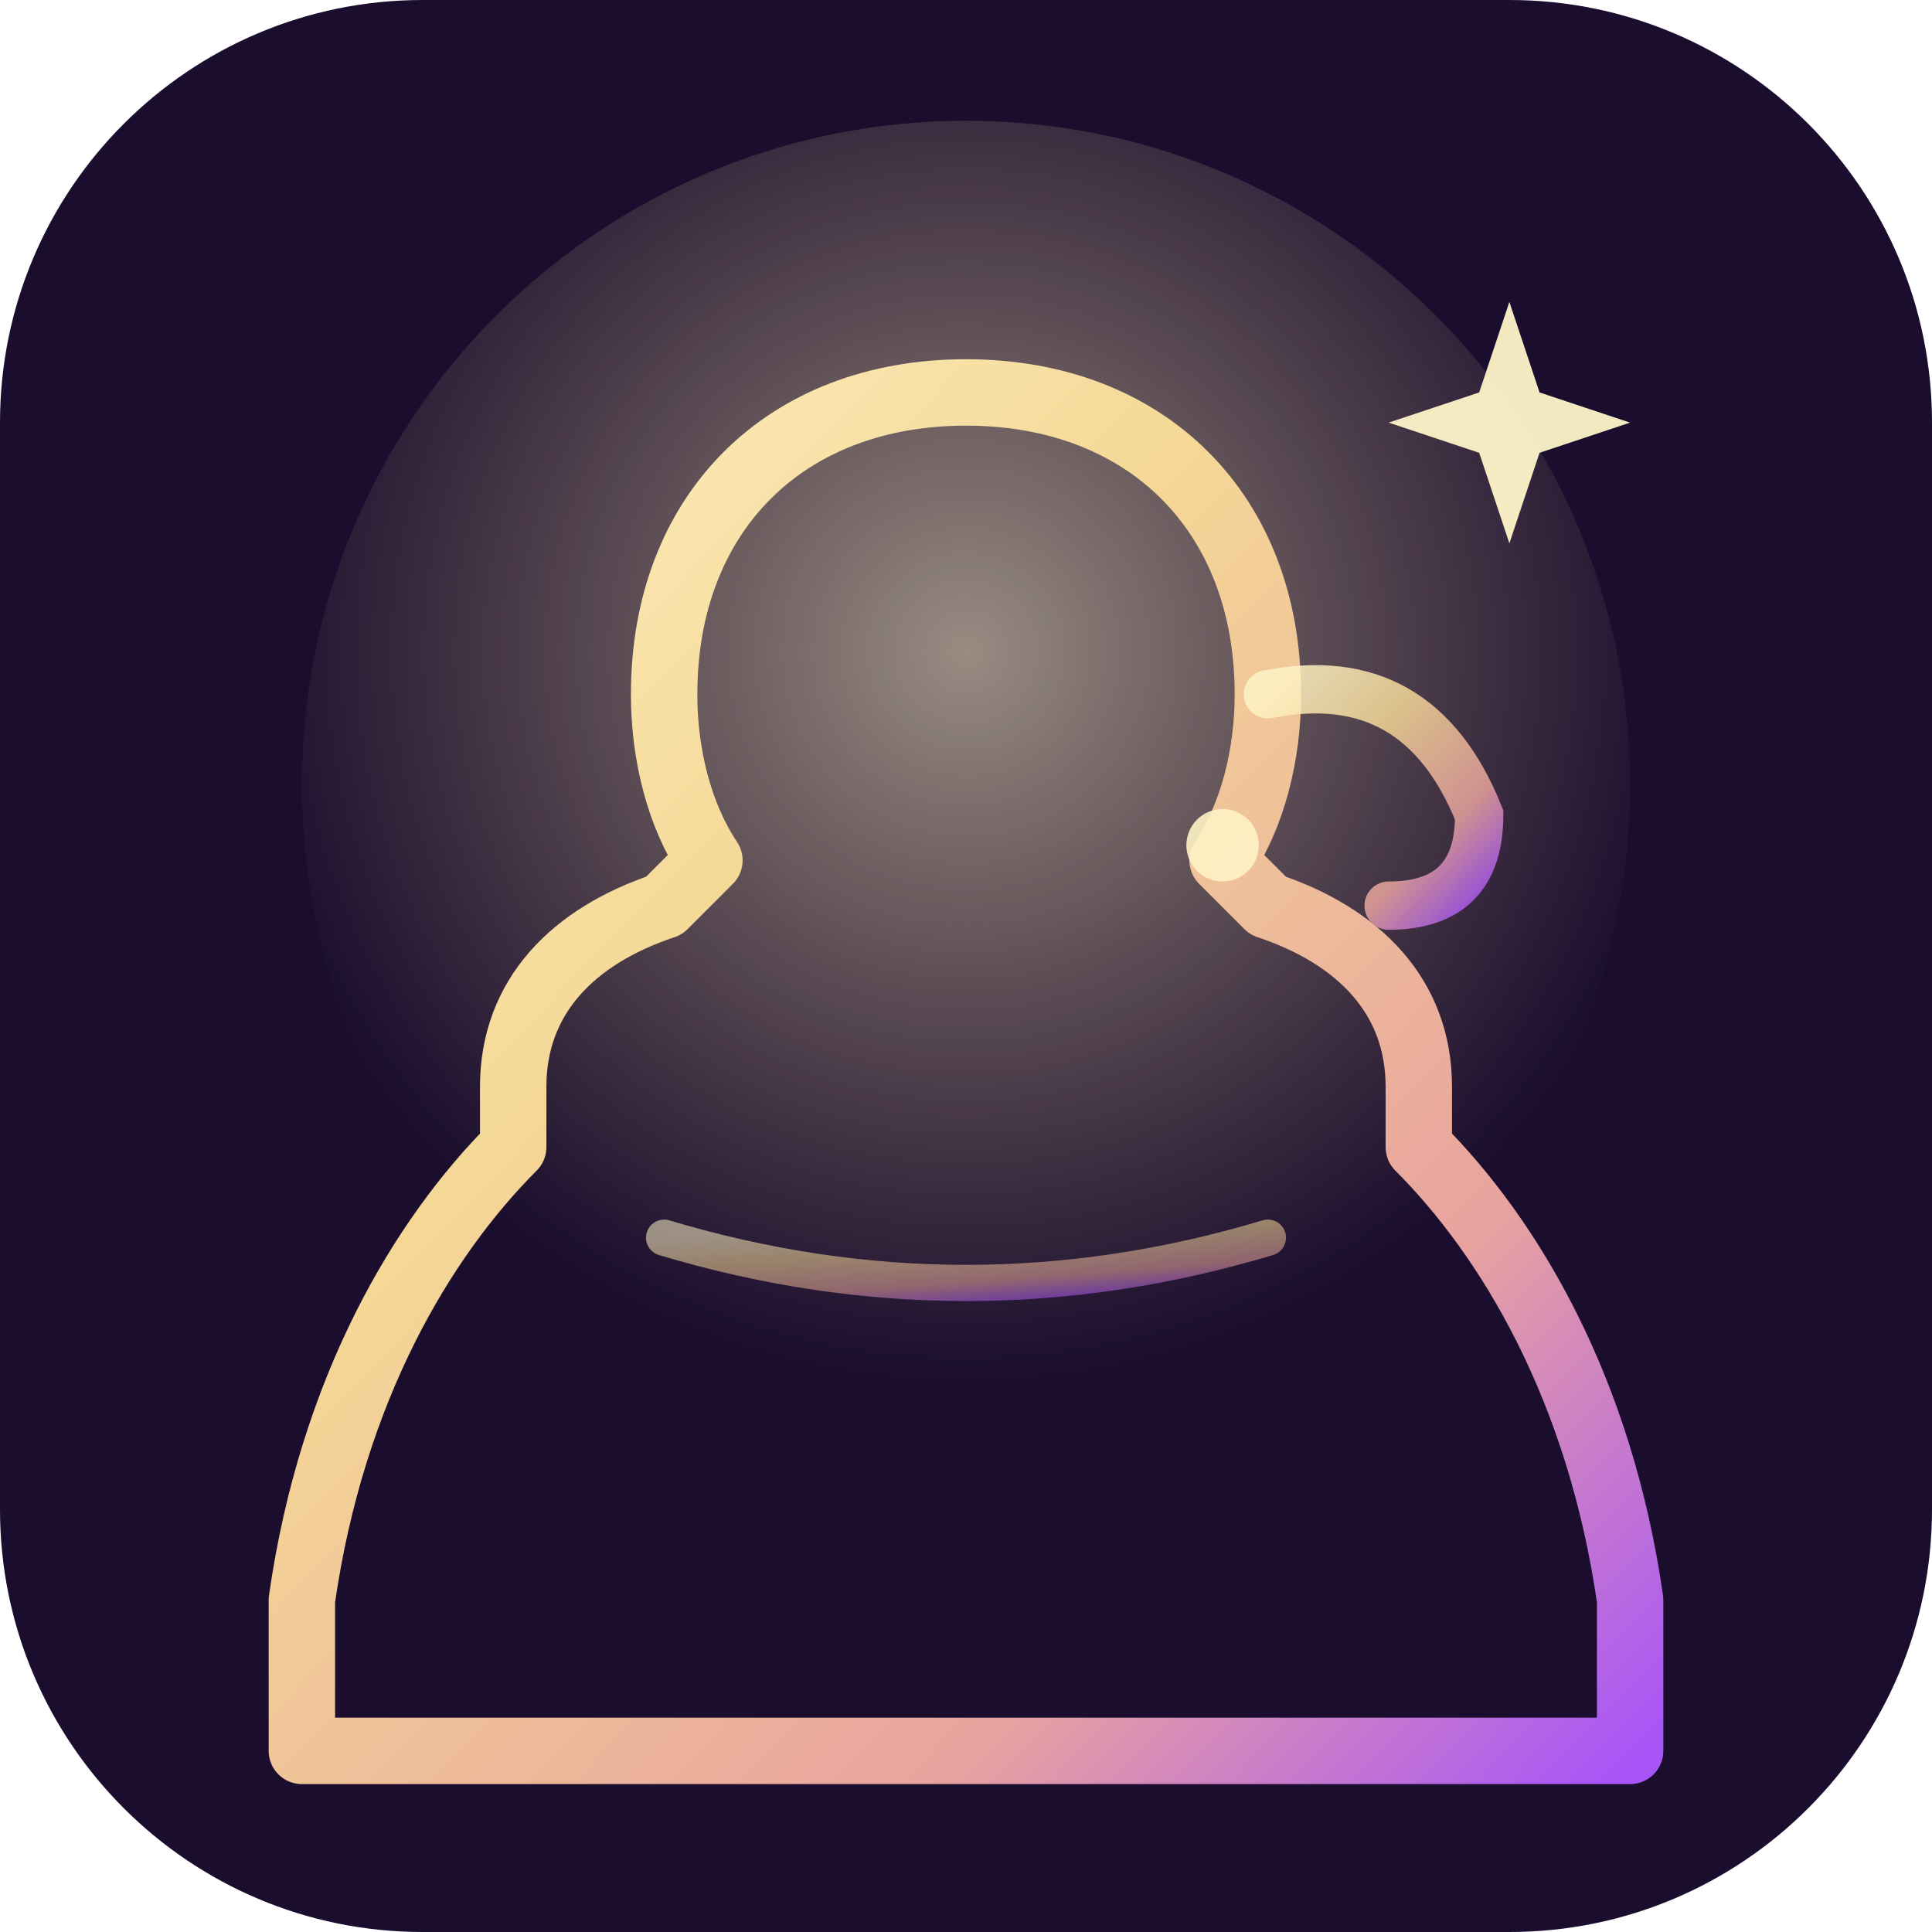
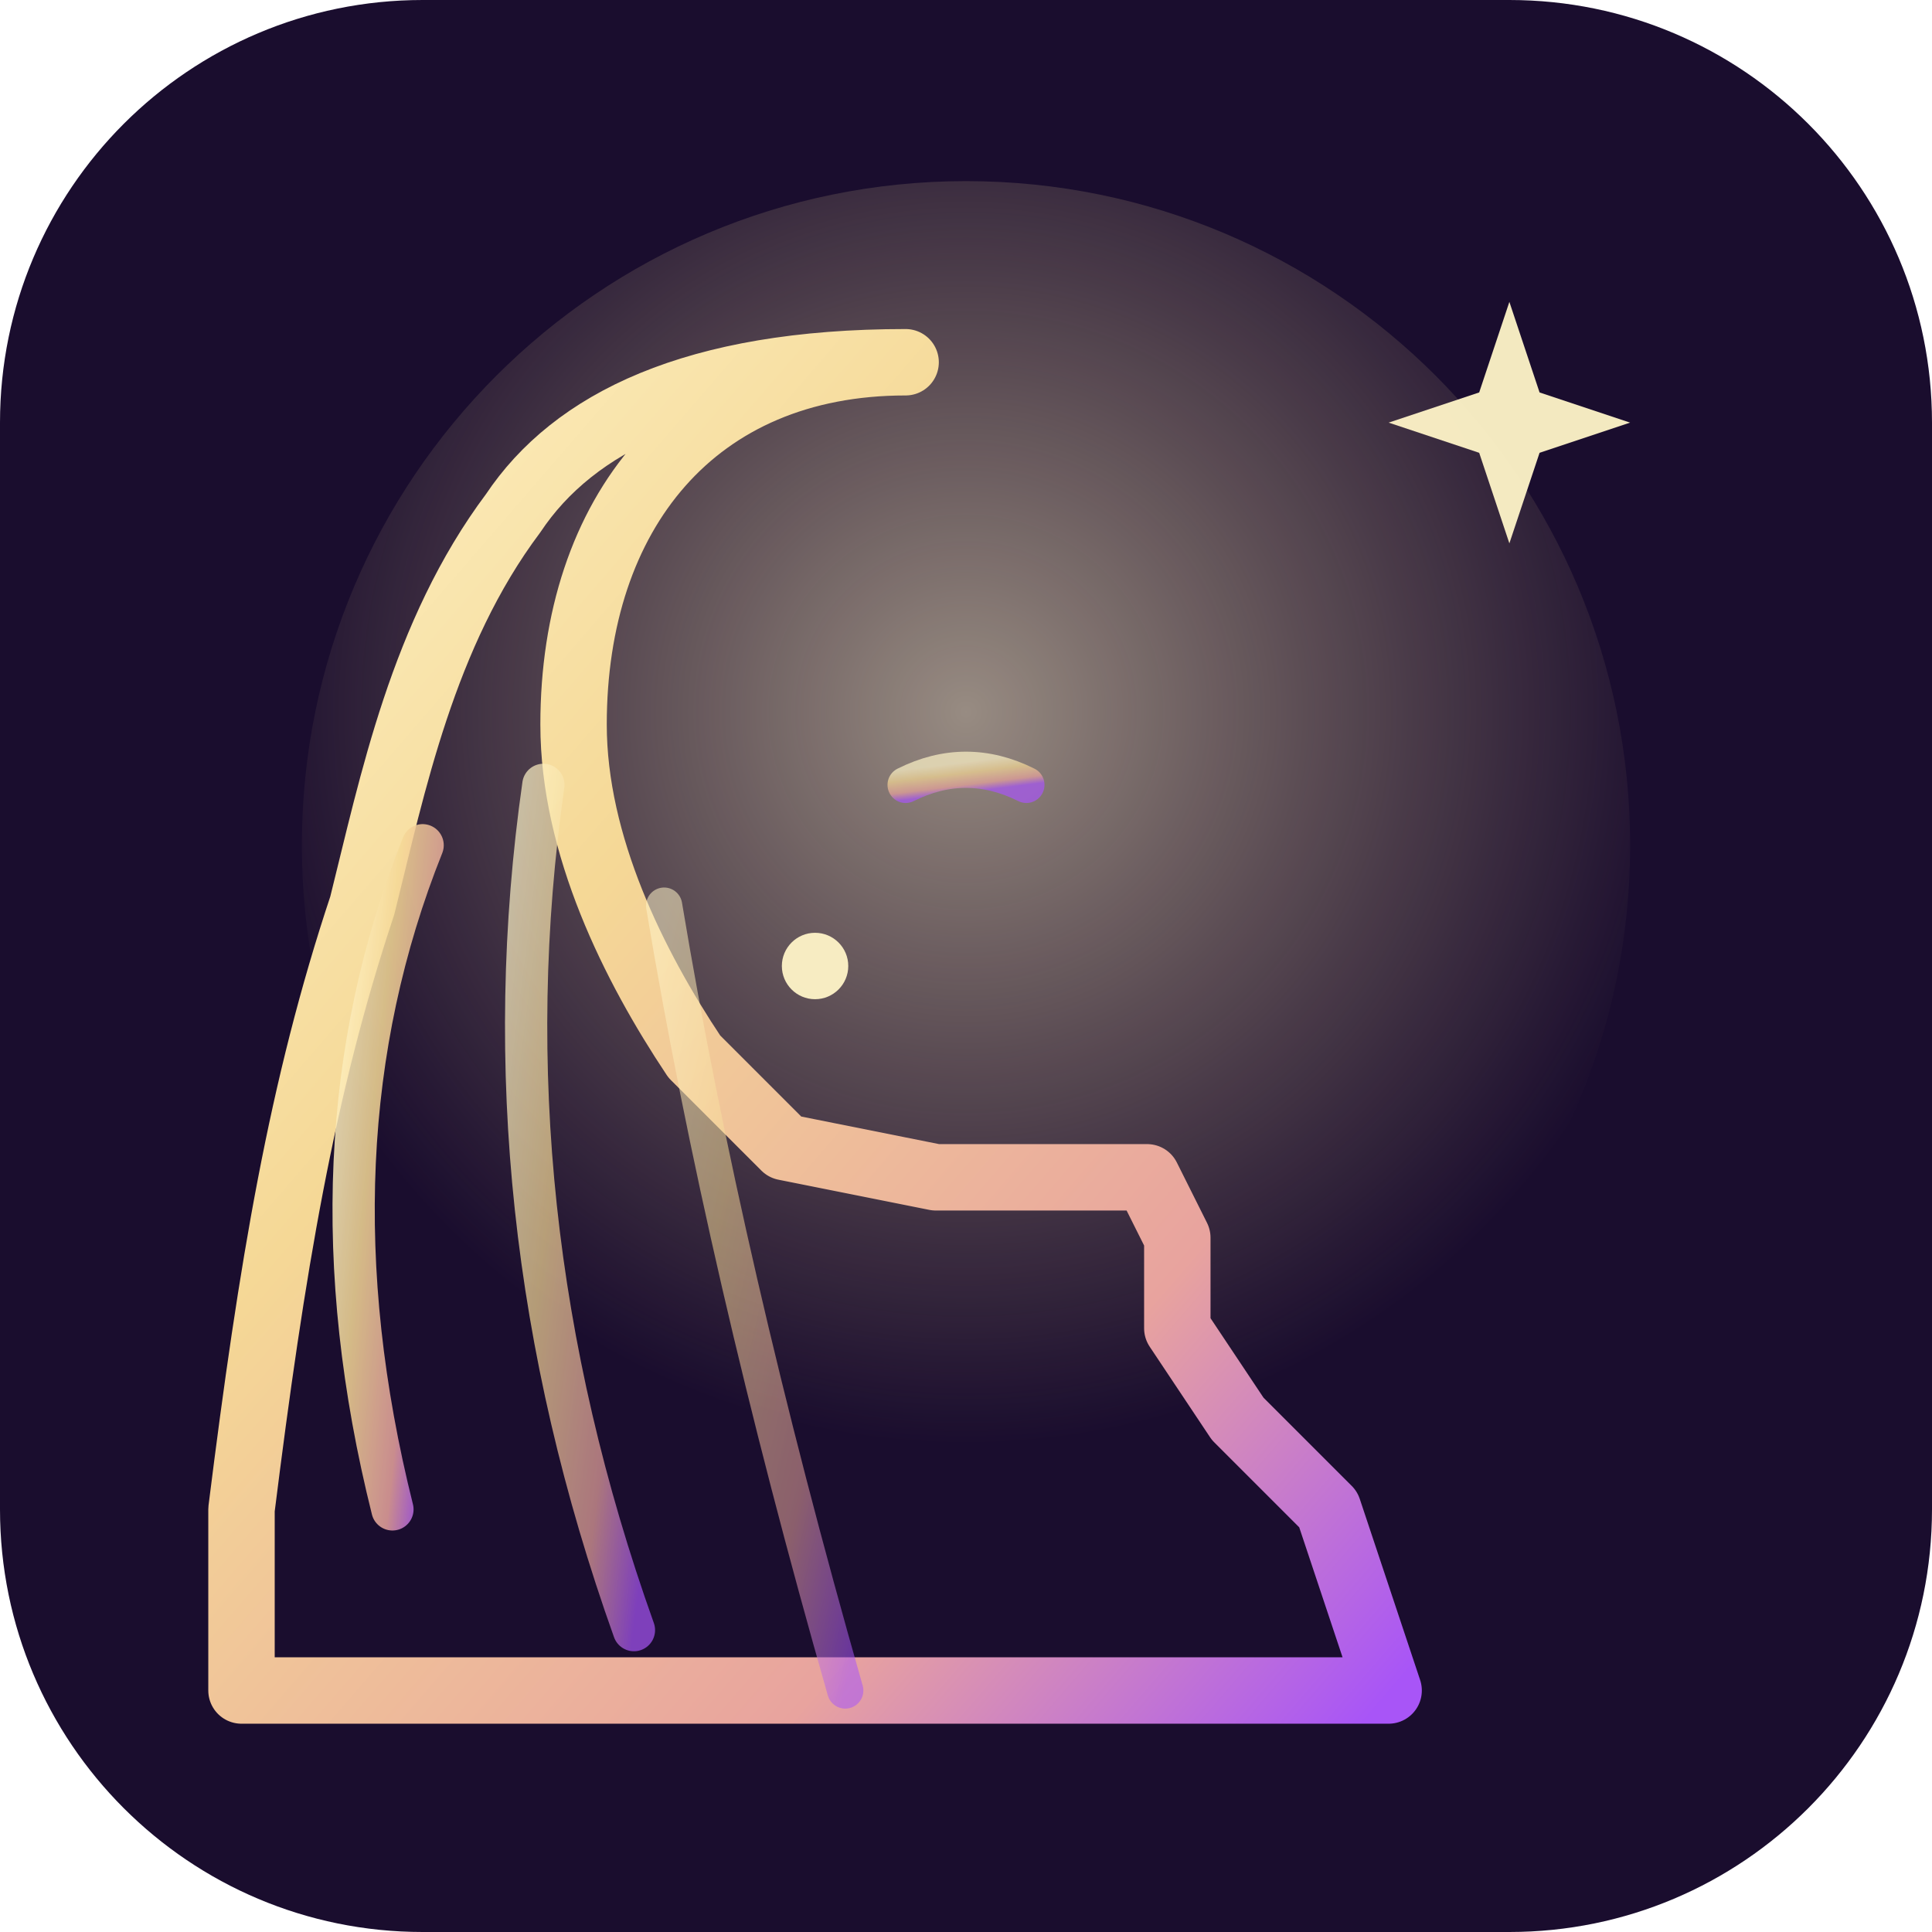
<svg xmlns="http://www.w3.org/2000/svg" width="64" height="64" viewBox="0 0 64 64" aria-label="Eve">
  <defs>
    <linearGradient id="g" x1="0" y1="0" x2="1" y2="1">
      <stop offset="0%" stop-color="#fef3c7" />
      <stop offset="35%" stop-color="#f5d896" />
      <stop offset="75%" stop-color="#e8a39e" />
      <stop offset="100%" stop-color="#a855f7" />
    </linearGradient>
    <radialGradient id="glow" cx="0.5" cy="0.4" r="0.55">
      <stop offset="0%" stop-color="#fef3c7" stop-opacity="0.55" />
      <stop offset="100%" stop-color="#f5d896" stop-opacity="0" />
    </radialGradient>
  </defs>
  <rect width="64" height="64" rx="14" fill="#1a0d2e" />
-   <circle cx="32" cy="26" r="22" fill="url(#glow)" />
-   <path d="M 32 13 C 26 13 22 17 22 23 C 22 25 22.5 27 23.5 28.5 L 22 30 C 19 31 17 33 17 36 L 17 38 C 14 41 11 46 10 53 L 10 58 L 54 58 L 54 53 C 53 46 50 41 47 38 L 47 36 C 47 33 45 31 42 30 L 40.5 28.5 C 41.5 27 42 25 42 23 C 42 17 38 13 32 13 Z" stroke="url(#g)" stroke-width="2.2" stroke-linejoin="round" fill="none" />
-   <path d="M 42 23 Q 47 22 49 27 Q 49 30 46 30" stroke="url(#g)" stroke-width="1.6" stroke-linecap="round" fill="none" opacity="0.85" />
-   <path d="M 22 41 Q 32 44 42 41" stroke="url(#g)" stroke-width="1.2" stroke-linecap="round" fill="none" opacity="0.55" />
-   <circle cx="40.5" cy="28" r="1.2" fill="#fef3c7" opacity="0.9" />
+   <circle cx="32" cy="28" r="22" fill="url(#glow)" />
+   <path d="M 30 12 C 23 12 19 17 19 24 C 19 28 21 32 23 35 L 26 38 L 31 39 L 38 39 L 39 41 L 39 44 L 41 47 L 44 50 L 46 56 L 8 56 L 8 50 C 9 42 10 36 12 30 C 13 26 14 21 17 17 C 19 14 23 12 30 12 Z" stroke="url(#g)" stroke-width="2.2" stroke-linejoin="round" fill="none" />
+   <path d="M 14 28 Q 10 38 13 50" stroke="url(#g)" stroke-width="1.4" stroke-linecap="round" fill="none" opacity="0.85" />
+   <path d="M 18 26 Q 16 40 21 54" stroke="url(#g)" stroke-width="1.4" stroke-linecap="round" fill="none" opacity="0.7" />
+   <path d="M 22 30 Q 24 42 28 56" stroke="url(#g)" stroke-width="1.2" stroke-linecap="round" fill="none" opacity="0.55" />
+   <path d="M 30 26 Q 32 25 34 26" stroke="url(#g)" stroke-width="1.2" stroke-linecap="round" fill="none" opacity="0.7" />
+   <circle cx="27" cy="32" r="1.1" fill="#fef3c7" opacity="0.95" />
  <g transform="translate(50 14)">
    <path d="M 0 -4 L 1 -1 L 4 0 L 1 1 L 0 4 L -1 1 L -4 0 L -1 -1 Z" fill="#fef3c7" opacity="0.95" />
  </g>
</svg>
